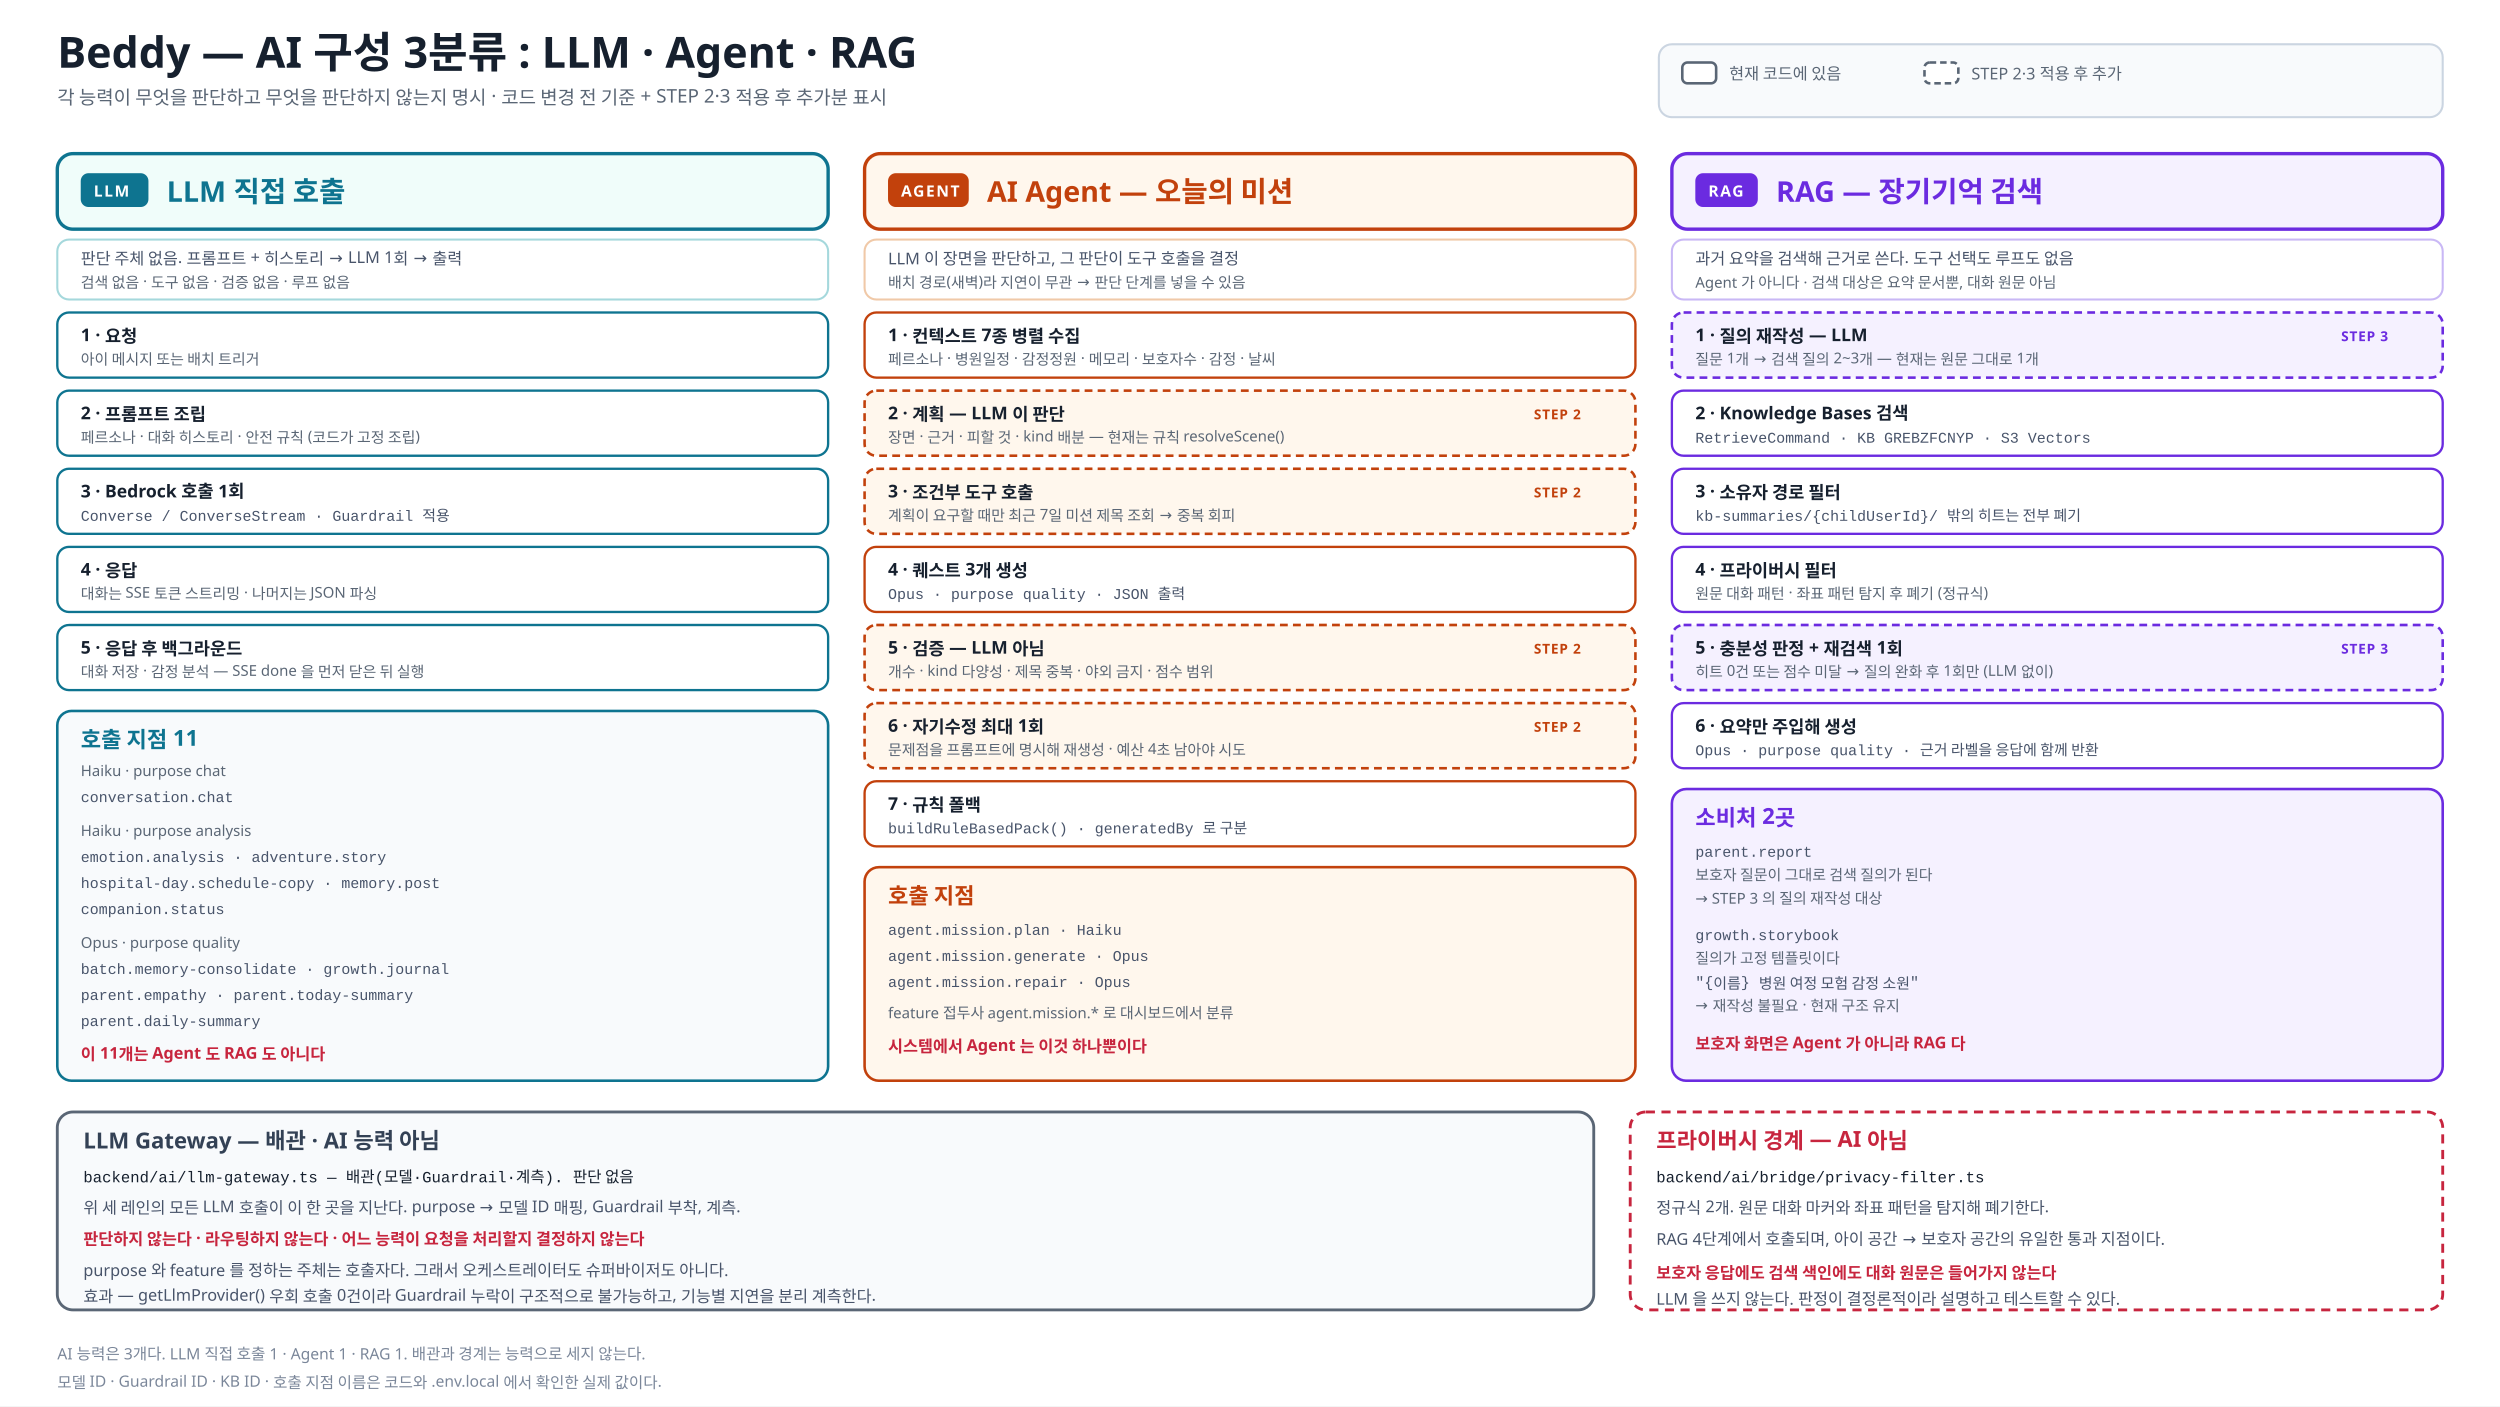
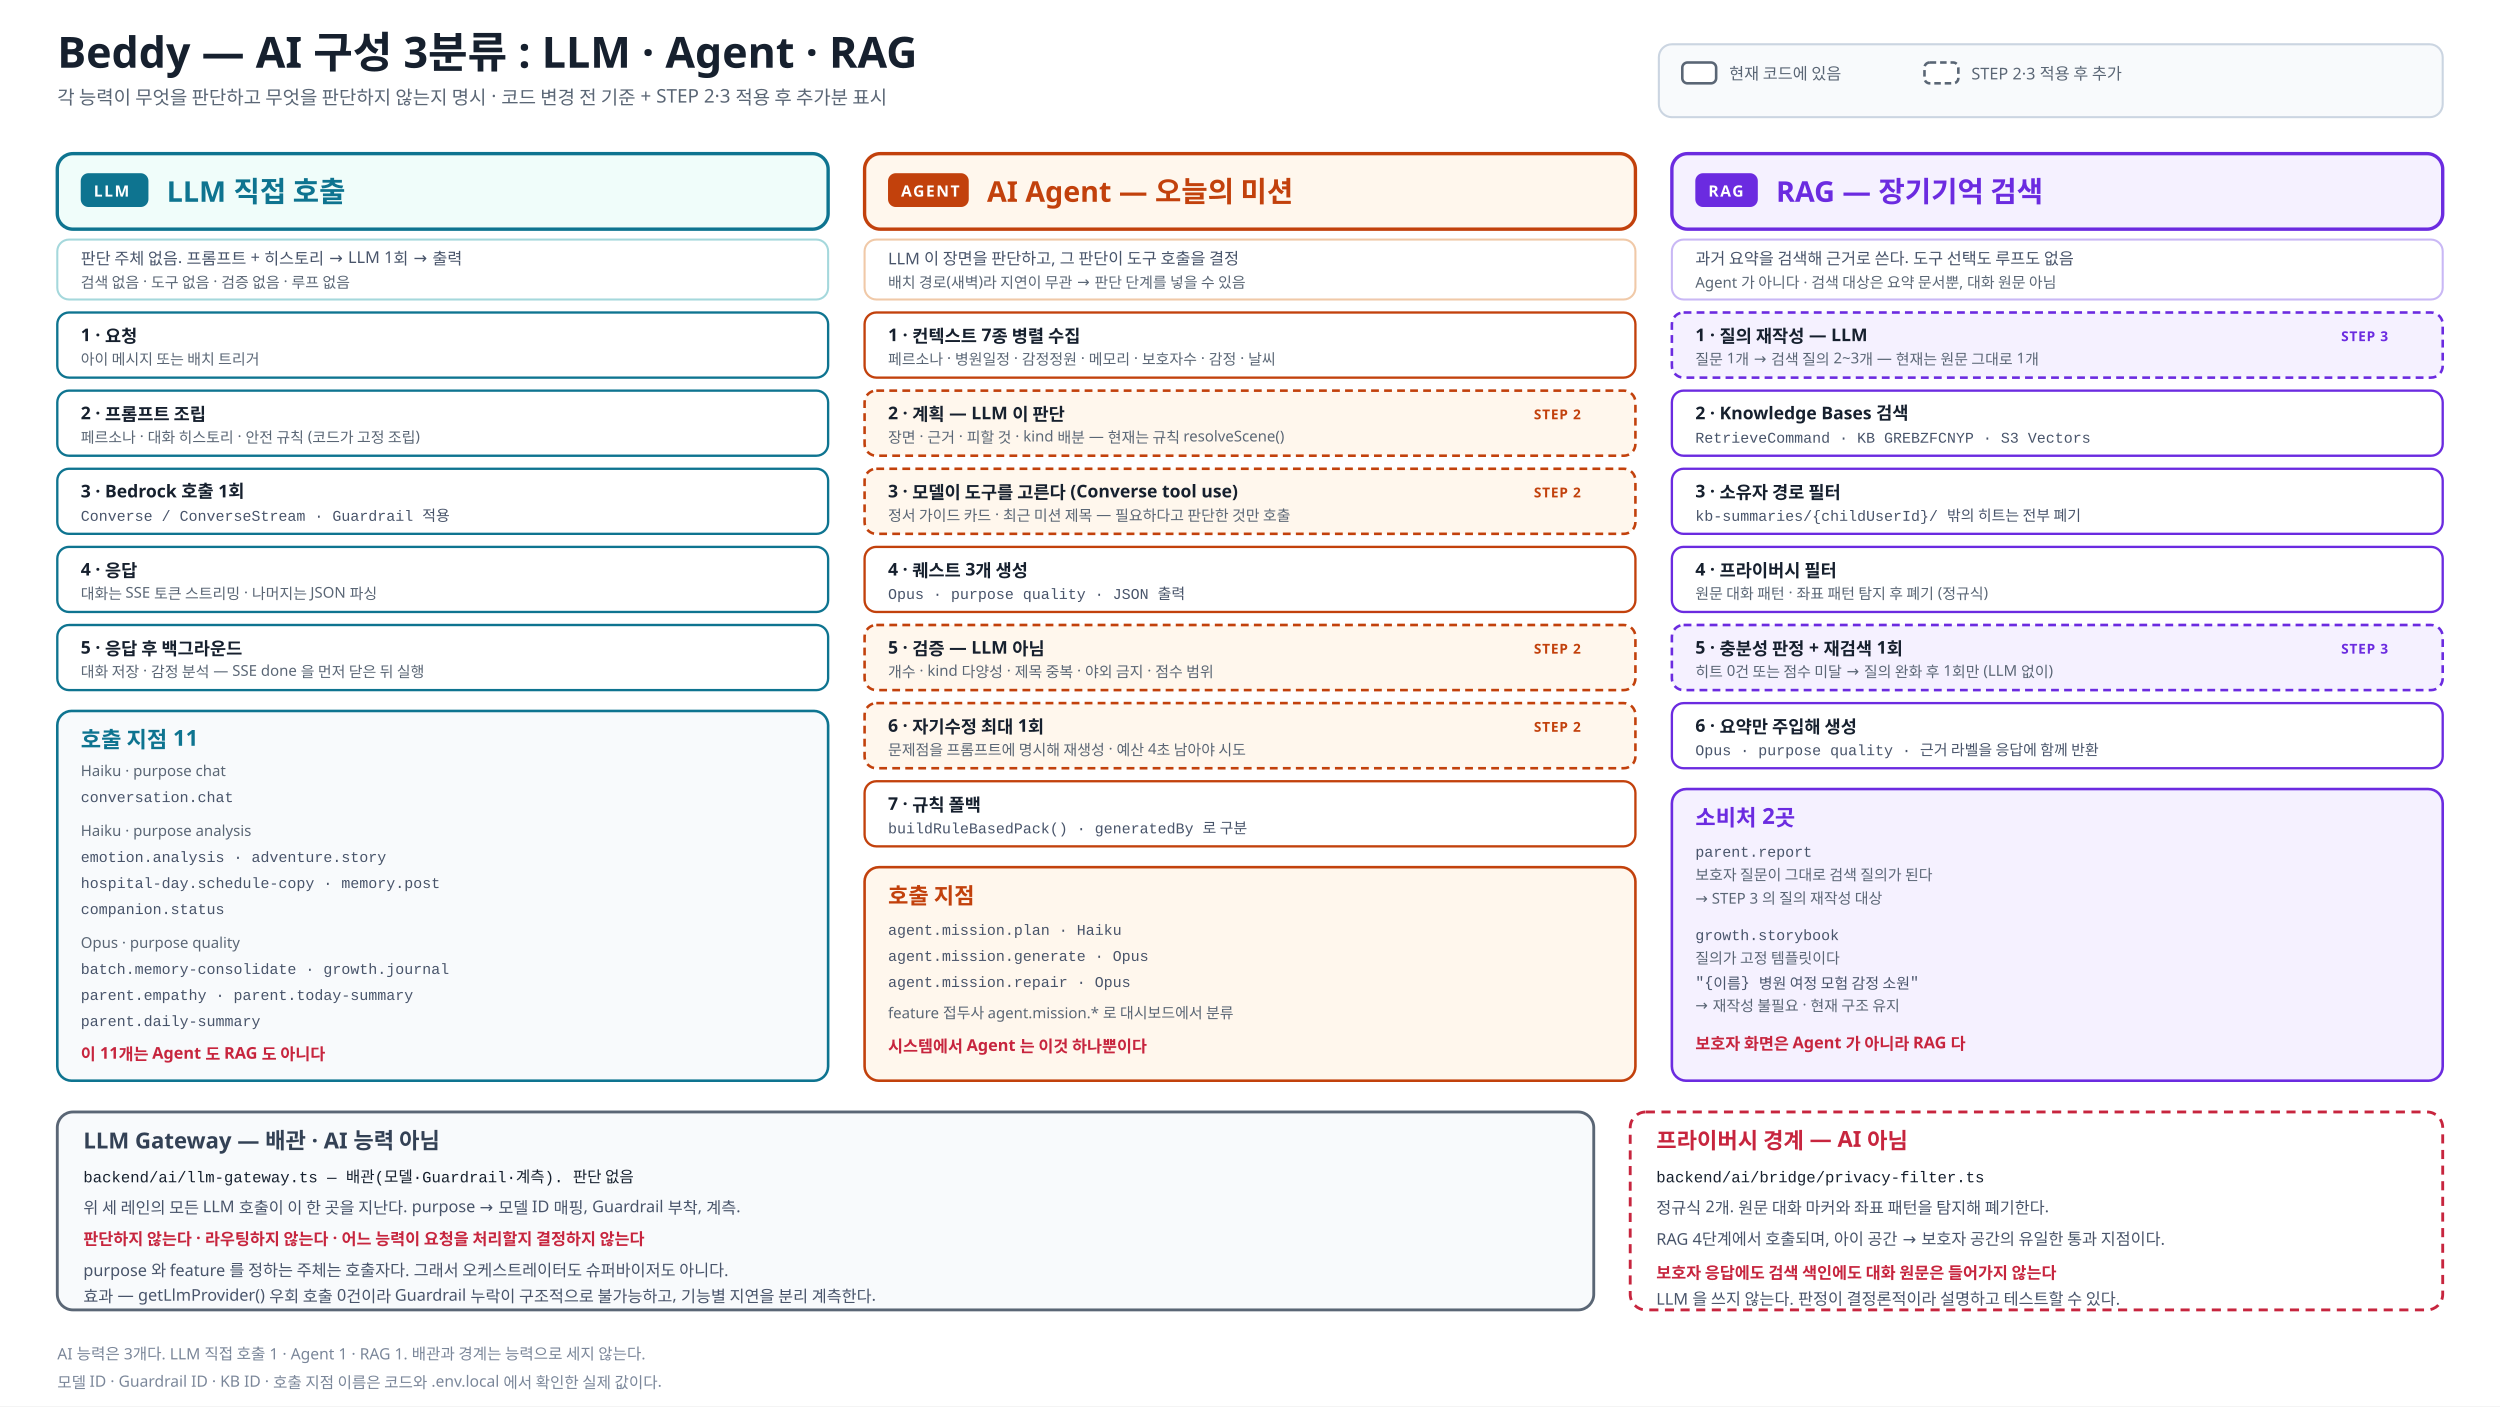
<svg xmlns="http://www.w3.org/2000/svg" width="1920" height="1080" viewBox="0 0 1920 1080" font-family="'Malgun Gothic','Apple SD Gothic Neo','Noto Sans KR','Segoe UI',sans-serif">
  <defs>
    <marker id="aT" viewBox="0 0 10 10" refX="9" refY="5" markerWidth="6" markerHeight="6" orient="auto-start-reverse">
      <path d="M 0 0 L 10 5 L 0 10 z" fill="#0E7490" />
    </marker>
    <marker id="aO" viewBox="0 0 10 10" refX="9" refY="5" markerWidth="6" markerHeight="6" orient="auto-start-reverse">
      <path d="M 0 0 L 10 5 L 0 10 z" fill="#C2410C" />
    </marker>
    <marker id="aP" viewBox="0 0 10 10" refX="9" refY="5" markerWidth="6" markerHeight="6" orient="auto-start-reverse">
      <path d="M 0 0 L 10 5 L 0 10 z" fill="#6B2BE0" />
    </marker>
    <marker id="aG" viewBox="0 0 10 10" refX="9" refY="5" markerWidth="7" markerHeight="7" orient="auto-start-reverse">
      <path d="M 0 0 L 10 5 L 0 10 z" fill="#5A6675" />
    </marker>
    <style>
      .bg { fill: #FFFFFF; }
      .title { font-size: 33px; font-weight: 700; fill: #16202E; }
      .sub { font-size: 14.5px; fill: #5A6675; }
      .lg { font-size: 12.5px; fill: #5A6675; }
      .lane { font-size: 22px; font-weight: 700; }
      .badge { font-size: 12px; font-weight: 700; fill: #FFFFFF; letter-spacing: 1.2px; }
      .who { font-size: 12.5px; fill: #48546A; }
      .st { font-size: 13.5px; font-weight: 700; fill: #16202E; }
      .sd { font-size: 11.5px; fill: #5A6675; }
      .sm { font-size: 11.5px; fill: #48546A; font-family: 'Consolas','Courier New',monospace; }
      .tag { font-size: 10.5px; font-weight: 700; letter-spacing: .6px; }
      .bh { font-size: 17px; font-weight: 700; }
      .bt { font-size: 12.5px; fill: #48546A; }
      .bm { font-size: 12px; fill: #16202E; font-family: 'Consolas','Courier New',monospace; }
      .warn { font-size: 12.5px; font-weight: 700; fill: #C7253E; }
      .foot { font-size: 12px; fill: #7A8699; }
    </style>
  </defs>
  <rect class="bg" x="0" y="0" width="1920" height="1080" />
  <text class="title" x="44" y="52">Beddy — AI 구성 3분류 : LLM · Agent · RAG</text>
  <text class="sub" x="44" y="80">각 능력이 무엇을 판단하고 무엇을 판단하지 않는지 명시   ·   코드 변경 전 기준 + STEP 2·3 적용 후 추가분 표시</text>
  <rect x="1274" y="34" width="602" height="56" rx="10" fill="#F8FAFC" stroke="#CBD5E1" stroke-width="1.6" />
  <rect x="1292" y="48" width="26" height="16" rx="4" fill="#FFFFFF" stroke="#5A6675" stroke-width="2" />
  <text class="lg" x="1328" y="61">현재 코드에 있음</text>
  <rect x="1478" y="48" width="26" height="16" rx="4" fill="#FFFFFF" stroke="#5A6675" stroke-width="2" stroke-dasharray="5 3" />
  <text class="lg" x="1514" y="61">STEP 2·3 적용 후 추가</text>
  <rect x="44" y="118" width="592" height="58" rx="12" fill="#F0FDFA" stroke="#0E7490" stroke-width="2.6" />
  <rect x="62" y="133" width="52" height="26" rx="6" fill="#0E7490" />
  <text class="badge" x="72" y="151">LLM</text>
  <text class="lane" x="128" y="155" fill="#0E7490">LLM 직접 호출</text>
  <rect x="44" y="184" width="592" height="46" rx="9" fill="#FFFFFF" stroke="#A5D8DC" stroke-width="1.6" />
  <text class="who" x="62" y="203">판단 주체 없음. 프롬프트 + 히스토리 → LLM 1회 → 출력</text>
  <text class="sd" x="62" y="221">검색 없음 · 도구 없음 · 검증 없음 · 루프 없음</text>
  <rect x="44" y="240" width="592" height="50" rx="9" fill="#FFFFFF" stroke="#0E7490" stroke-width="1.8" />
  <text class="st" x="62" y="262">1 · 요청</text>
  <text class="sd" x="62" y="280">아이 메시지 또는 배치 트리거</text>
  <rect x="44" y="300" width="592" height="50" rx="9" fill="#FFFFFF" stroke="#0E7490" stroke-width="1.8" />
  <text class="st" x="62" y="322">2 · 프롬프트 조립</text>
  <text class="sd" x="62" y="340">페르소나 · 대화 히스토리 · 안전 규칙 (코드가 고정 조립)</text>
  <rect x="44" y="360" width="592" height="50" rx="9" fill="#FFFFFF" stroke="#0E7490" stroke-width="1.8" />
  <text class="st" x="62" y="382">3 · Bedrock 호출 1회</text>
  <text class="sm" x="62" y="400">Converse / ConverseStream  ·  Guardrail 적용</text>
  <rect x="44" y="420" width="592" height="50" rx="9" fill="#FFFFFF" stroke="#0E7490" stroke-width="1.8" />
  <text class="st" x="62" y="442">4 · 응답</text>
  <text class="sd" x="62" y="460">대화는 SSE 토큰 스트리밍 · 나머지는 JSON 파싱</text>
  <rect x="44" y="480" width="592" height="50" rx="9" fill="#FFFFFF" stroke="#0E7490" stroke-width="1.8" />
  <text class="st" x="62" y="502">5 · 응답 후 백그라운드</text>
  <text class="sd" x="62" y="520">대화 저장 · 감정 분석 — SSE done 을 먼저 닫은 뒤 실행</text>
  <rect x="44" y="546" width="592" height="284" rx="11" fill="#F8FAFC" stroke="#0E7490" stroke-width="2" />
  <text class="bh" x="62" y="574" fill="#0E7490">호출 지점 11</text>
  <text class="sd" x="62" y="596">Haiku · purpose chat</text>
  <text class="sm" x="62" y="616">conversation.chat</text>
  <text class="sd" x="62" y="642">Haiku · purpose analysis</text>
  <text class="sm" x="62" y="662">emotion.analysis · adventure.story</text>
  <text class="sm" x="62" y="682">hospital-day.schedule-copy · memory.post</text>
  <text class="sm" x="62" y="702">companion.status</text>
  <text class="sd" x="62" y="728">Opus · purpose quality</text>
  <text class="sm" x="62" y="748">batch.memory-consolidate · growth.journal</text>
  <text class="sm" x="62" y="768">parent.empathy · parent.today-summary</text>
  <text class="sm" x="62" y="788">parent.daily-summary</text>
  <text class="warn" x="62" y="814">이 11개는 Agent 도 RAG 도 아니다</text>
  <rect x="664" y="118" width="592" height="58" rx="12" fill="#FFF7ED" stroke="#C2410C" stroke-width="2.6" />
  <rect x="682" y="133" width="62" height="26" rx="6" fill="#C2410C" />
  <text class="badge" x="692" y="151">AGENT</text>
  <text class="lane" x="758" y="155" fill="#C2410C">AI Agent — 오늘의 미션</text>
  <rect x="664" y="184" width="592" height="46" rx="9" fill="#FFFFFF" stroke="#F0C9A8" stroke-width="1.6" />
  <text class="who" x="682" y="203">LLM 이 장면을 판단하고, 그 판단이 도구 호출을 결정</text>
  <text class="sd" x="682" y="221">배치 경로(새벽)라 지연이 무관 → 판단 단계를 넣을 수 있음</text>
  <rect x="664" y="240" width="592" height="50" rx="9" fill="#FFFFFF" stroke="#C2410C" stroke-width="1.8" />
  <text class="st" x="682" y="262">1 · 컨텍스트 7종 병렬 수집</text>
  <text class="sd" x="682" y="280">페르소나 · 병원일정 · 감정정원 · 메모리 · 보호자수 · 감정 · 날씨</text>
  <rect x="664" y="300" width="592" height="50" rx="9" fill="#FFF7ED" stroke="#C2410C" stroke-width="2" stroke-dasharray="6 4" />
  <text class="st" x="682" y="322">2 · 계획 — LLM 이 판단</text>
  <text class="tag" x="1178" y="322" fill="#C2410C">STEP 2</text>
  <text class="sd" x="682" y="340">장면 · 근거 · 피할 것 · kind 배분   —   현재는 규칙 resolveScene()</text>
  <rect x="664" y="360" width="592" height="50" rx="9" fill="#FFF7ED" stroke="#C2410C" stroke-width="2" stroke-dasharray="6 4" />
-   <text class="st" x="682" y="382">3 · 조건부 도구 호출</text>
+   <text class="st" x="682" y="382">3 · 모델이 도구를 고른다 (Converse tool use)</text>
  <text class="tag" x="1178" y="382" fill="#C2410C">STEP 2</text>
-   <text class="sd" x="682" y="400">계획이 요구할 때만 최근 7일 미션 제목 조회 → 중복 회피</text>
+   <text class="sd" x="682" y="400">정서 가이드 카드 · 최근 미션 제목 — 필요하다고 판단한 것만 호출</text>
  <rect x="664" y="420" width="592" height="50" rx="9" fill="#FFFFFF" stroke="#C2410C" stroke-width="1.8" />
  <text class="st" x="682" y="442">4 · 퀘스트 3개 생성</text>
  <text class="sm" x="682" y="460">Opus · purpose quality · JSON 출력</text>
  <rect x="664" y="480" width="592" height="50" rx="9" fill="#FFF7ED" stroke="#C2410C" stroke-width="2" stroke-dasharray="6 4" />
  <text class="st" x="682" y="502">5 · 검증 — LLM 아님</text>
  <text class="tag" x="1178" y="502" fill="#C2410C">STEP 2</text>
  <text class="sd" x="682" y="520">개수 · kind 다양성 · 제목 중복 · 야외 금지 · 점수 범위</text>
  <rect x="664" y="540" width="592" height="50" rx="9" fill="#FFF7ED" stroke="#C2410C" stroke-width="2" stroke-dasharray="6 4" />
  <text class="st" x="682" y="562">6 · 자기수정 최대 1회</text>
  <text class="tag" x="1178" y="562" fill="#C2410C">STEP 2</text>
  <text class="sd" x="682" y="580">문제점을 프롬프트에 명시해 재생성 · 예산 4초 남아야 시도</text>
  <rect x="664" y="600" width="592" height="50" rx="9" fill="#FFFFFF" stroke="#C2410C" stroke-width="1.8" />
  <text class="st" x="682" y="622">7 · 규칙 폴백</text>
  <text class="sm" x="682" y="640">buildRuleBasedPack()  ·  generatedBy 로 구분</text>
  <rect x="664" y="666" width="592" height="164" rx="11" fill="#FFF7ED" stroke="#C2410C" stroke-width="2" />
  <text class="bh" x="682" y="694" fill="#C2410C">호출 지점</text>
  <text class="sm" x="682" y="718">agent.mission.plan  ·  Haiku</text>
  <text class="sm" x="682" y="738">agent.mission.generate  ·  Opus</text>
  <text class="sm" x="682" y="758">agent.mission.repair  ·  Opus</text>
  <text class="sd" x="682" y="782">feature 접두사 agent.mission.* 로 대시보드에서 분류</text>
  <text class="warn" x="682" y="808">시스템에서 Agent 는 이것 하나뿐이다</text>
  <rect x="1284" y="118" width="592" height="58" rx="12" fill="#F5F1FF" stroke="#6B2BE0" stroke-width="2.6" />
  <rect x="1302" y="133" width="48" height="26" rx="6" fill="#6B2BE0" />
  <text class="badge" x="1312" y="151">RAG</text>
  <text class="lane" x="1364" y="155" fill="#6B2BE0">RAG — 장기기억 검색</text>
  <rect x="1284" y="184" width="592" height="46" rx="9" fill="#FFFFFF" stroke="#C9B8F5" stroke-width="1.6" />
  <text class="who" x="1302" y="203">과거 요약을 검색해 근거로 쓴다. 도구 선택도 루프도 없음</text>
  <text class="sd" x="1302" y="221">Agent 가 아니다 · 검색 대상은 요약 문서뿐, 대화 원문 아님</text>
  <rect x="1284" y="240" width="592" height="50" rx="9" fill="#F5F1FF" stroke="#6B2BE0" stroke-width="2" stroke-dasharray="6 4" />
  <text class="st" x="1302" y="262">1 · 질의 재작성 — LLM</text>
  <text class="tag" x="1798" y="262" fill="#6B2BE0">STEP 3</text>
  <text class="sd" x="1302" y="280">질문 1개 → 검색 질의 2~3개   —   현재는 원문 그대로 1개</text>
  <rect x="1284" y="300" width="592" height="50" rx="9" fill="#FFFFFF" stroke="#6B2BE0" stroke-width="1.8" />
  <text class="st" x="1302" y="322">2 · Knowledge Bases 검색</text>
  <text class="sm" x="1302" y="340">RetrieveCommand · KB GREBZFCNYP · S3 Vectors</text>
  <rect x="1284" y="360" width="592" height="50" rx="9" fill="#FFFFFF" stroke="#6B2BE0" stroke-width="1.8" />
  <text class="st" x="1302" y="382">3 · 소유자 경로 필터</text>
  <text class="sm" x="1302" y="400">kb-summaries/{childUserId}/ 밖의 히트는 전부 폐기</text>
  <rect x="1284" y="420" width="592" height="50" rx="9" fill="#FFFFFF" stroke="#6B2BE0" stroke-width="1.8" />
  <text class="st" x="1302" y="442">4 · 프라이버시 필터</text>
  <text class="sd" x="1302" y="460">원문 대화 패턴 · 좌표 패턴 탐지 후 폐기 (정규식)</text>
  <rect x="1284" y="480" width="592" height="50" rx="9" fill="#F5F1FF" stroke="#6B2BE0" stroke-width="2" stroke-dasharray="6 4" />
  <text class="st" x="1302" y="502">5 · 충분성 판정 + 재검색 1회</text>
  <text class="tag" x="1798" y="502" fill="#6B2BE0">STEP 3</text>
  <text class="sd" x="1302" y="520">히트 0건 또는 점수 미달 → 질의 완화 후 1회만 (LLM 없이)</text>
  <rect x="1284" y="540" width="592" height="50" rx="9" fill="#FFFFFF" stroke="#6B2BE0" stroke-width="1.8" />
  <text class="st" x="1302" y="562">6 · 요약만 주입해 생성</text>
  <text class="sm" x="1302" y="580">Opus · purpose quality · 근거 라벨을 응답에 함께 반환</text>
  <rect x="1284" y="606" width="592" height="224" rx="11" fill="#F5F1FF" stroke="#6B2BE0" stroke-width="2" />
  <text class="bh" x="1302" y="634" fill="#6B2BE0">소비처 2곳</text>
  <text class="sm" x="1302" y="658">parent.report</text>
  <text class="sd" x="1302" y="676">보호자 질문이 그대로 검색 질의가 된다</text>
  <text class="sd" x="1302" y="694">→ STEP 3 의 질의 재작성 대상</text>
  <text class="sm" x="1302" y="722">growth.storybook</text>
  <text class="sd" x="1302" y="740">질의가 고정 템플릿이다</text>
  <text class="sm" x="1302" y="758">"{이름} 병원 여정 모험 감정 소원"</text>
  <text class="sd" x="1302" y="776">→ 재작성 불필요 · 현재 구조 유지</text>
  <text class="warn" x="1302" y="806">보호자 화면은 Agent 가 아니라 RAG 다</text>
  <rect x="44" y="854" width="1180" height="152" rx="12" fill="#F8FAFC" stroke="#5A6675" stroke-width="2.2" />
  <text class="bh" x="64" y="882" fill="#334155">LLM Gateway — 배관 · AI 능력 아님</text>
  <text class="bm" x="64" y="908">backend/ai/llm-gateway.ts  —  배관(모델·Guardrail·계측). 판단 없음</text>
  <text class="bt" x="64" y="932">위 세 레인의 모든 LLM 호출이 이 한 곳을 지난다. purpose → 모델 ID 매핑, Guardrail 부착, 계측.</text>
  <text class="warn" x="64" y="956">판단하지 않는다 · 라우팅하지 않는다 · 어느 능력이 요청을 처리할지 결정하지 않는다</text>
  <text class="bt" x="64" y="980">purpose 와 feature 를 정하는 주체는 호출자다. 그래서 오케스트레이터도 슈퍼바이저도 아니다.</text>
  <text class="bt" x="64" y="1000">효과 — getLlmProvider() 우회 호출 0건이라 Guardrail 누락이 구조적으로 불가능하고, 기능별 지연을 분리 계측한다.</text>
  <rect x="1252" y="854" width="624" height="152" rx="12" fill="#FFFFFF" stroke="#C7253E" stroke-width="2.2" stroke-dasharray="7 5" />
  <text class="bh" x="1272" y="882" fill="#C7253E">프라이버시 경계 — AI 아님</text>
  <text class="bm" x="1272" y="908">backend/ai/bridge/privacy-filter.ts</text>
  <text class="bt" x="1272" y="932">정규식 2개. 원문 대화 마커와 좌표 패턴을 탐지해 폐기한다.</text>
  <text class="bt" x="1272" y="956">RAG 4단계에서 호출되며, 아이 공간 → 보호자 공간의 유일한 통과 지점이다.</text>
  <text class="warn" x="1272" y="982">보호자 응답에도 검색 색인에도 대화 원문은 들어가지 않는다</text>
  <text class="bt" x="1272" y="1002">LLM 을 쓰지 않는다. 판정이 결정론적이라 설명하고 테스트할 수 있다.</text>
  <text class="foot" x="44" y="1044">AI 능력은 3개다. LLM 직접 호출 1 · Agent 1 · RAG 1.  배관과 경계는 능력으로 세지 않는다.</text>
  <text class="foot" x="44" y="1066">모델 ID · Guardrail ID · KB ID · 호출 지점 이름은 코드와 .env.local 에서 확인한 실제 값이다.</text>
</svg>
